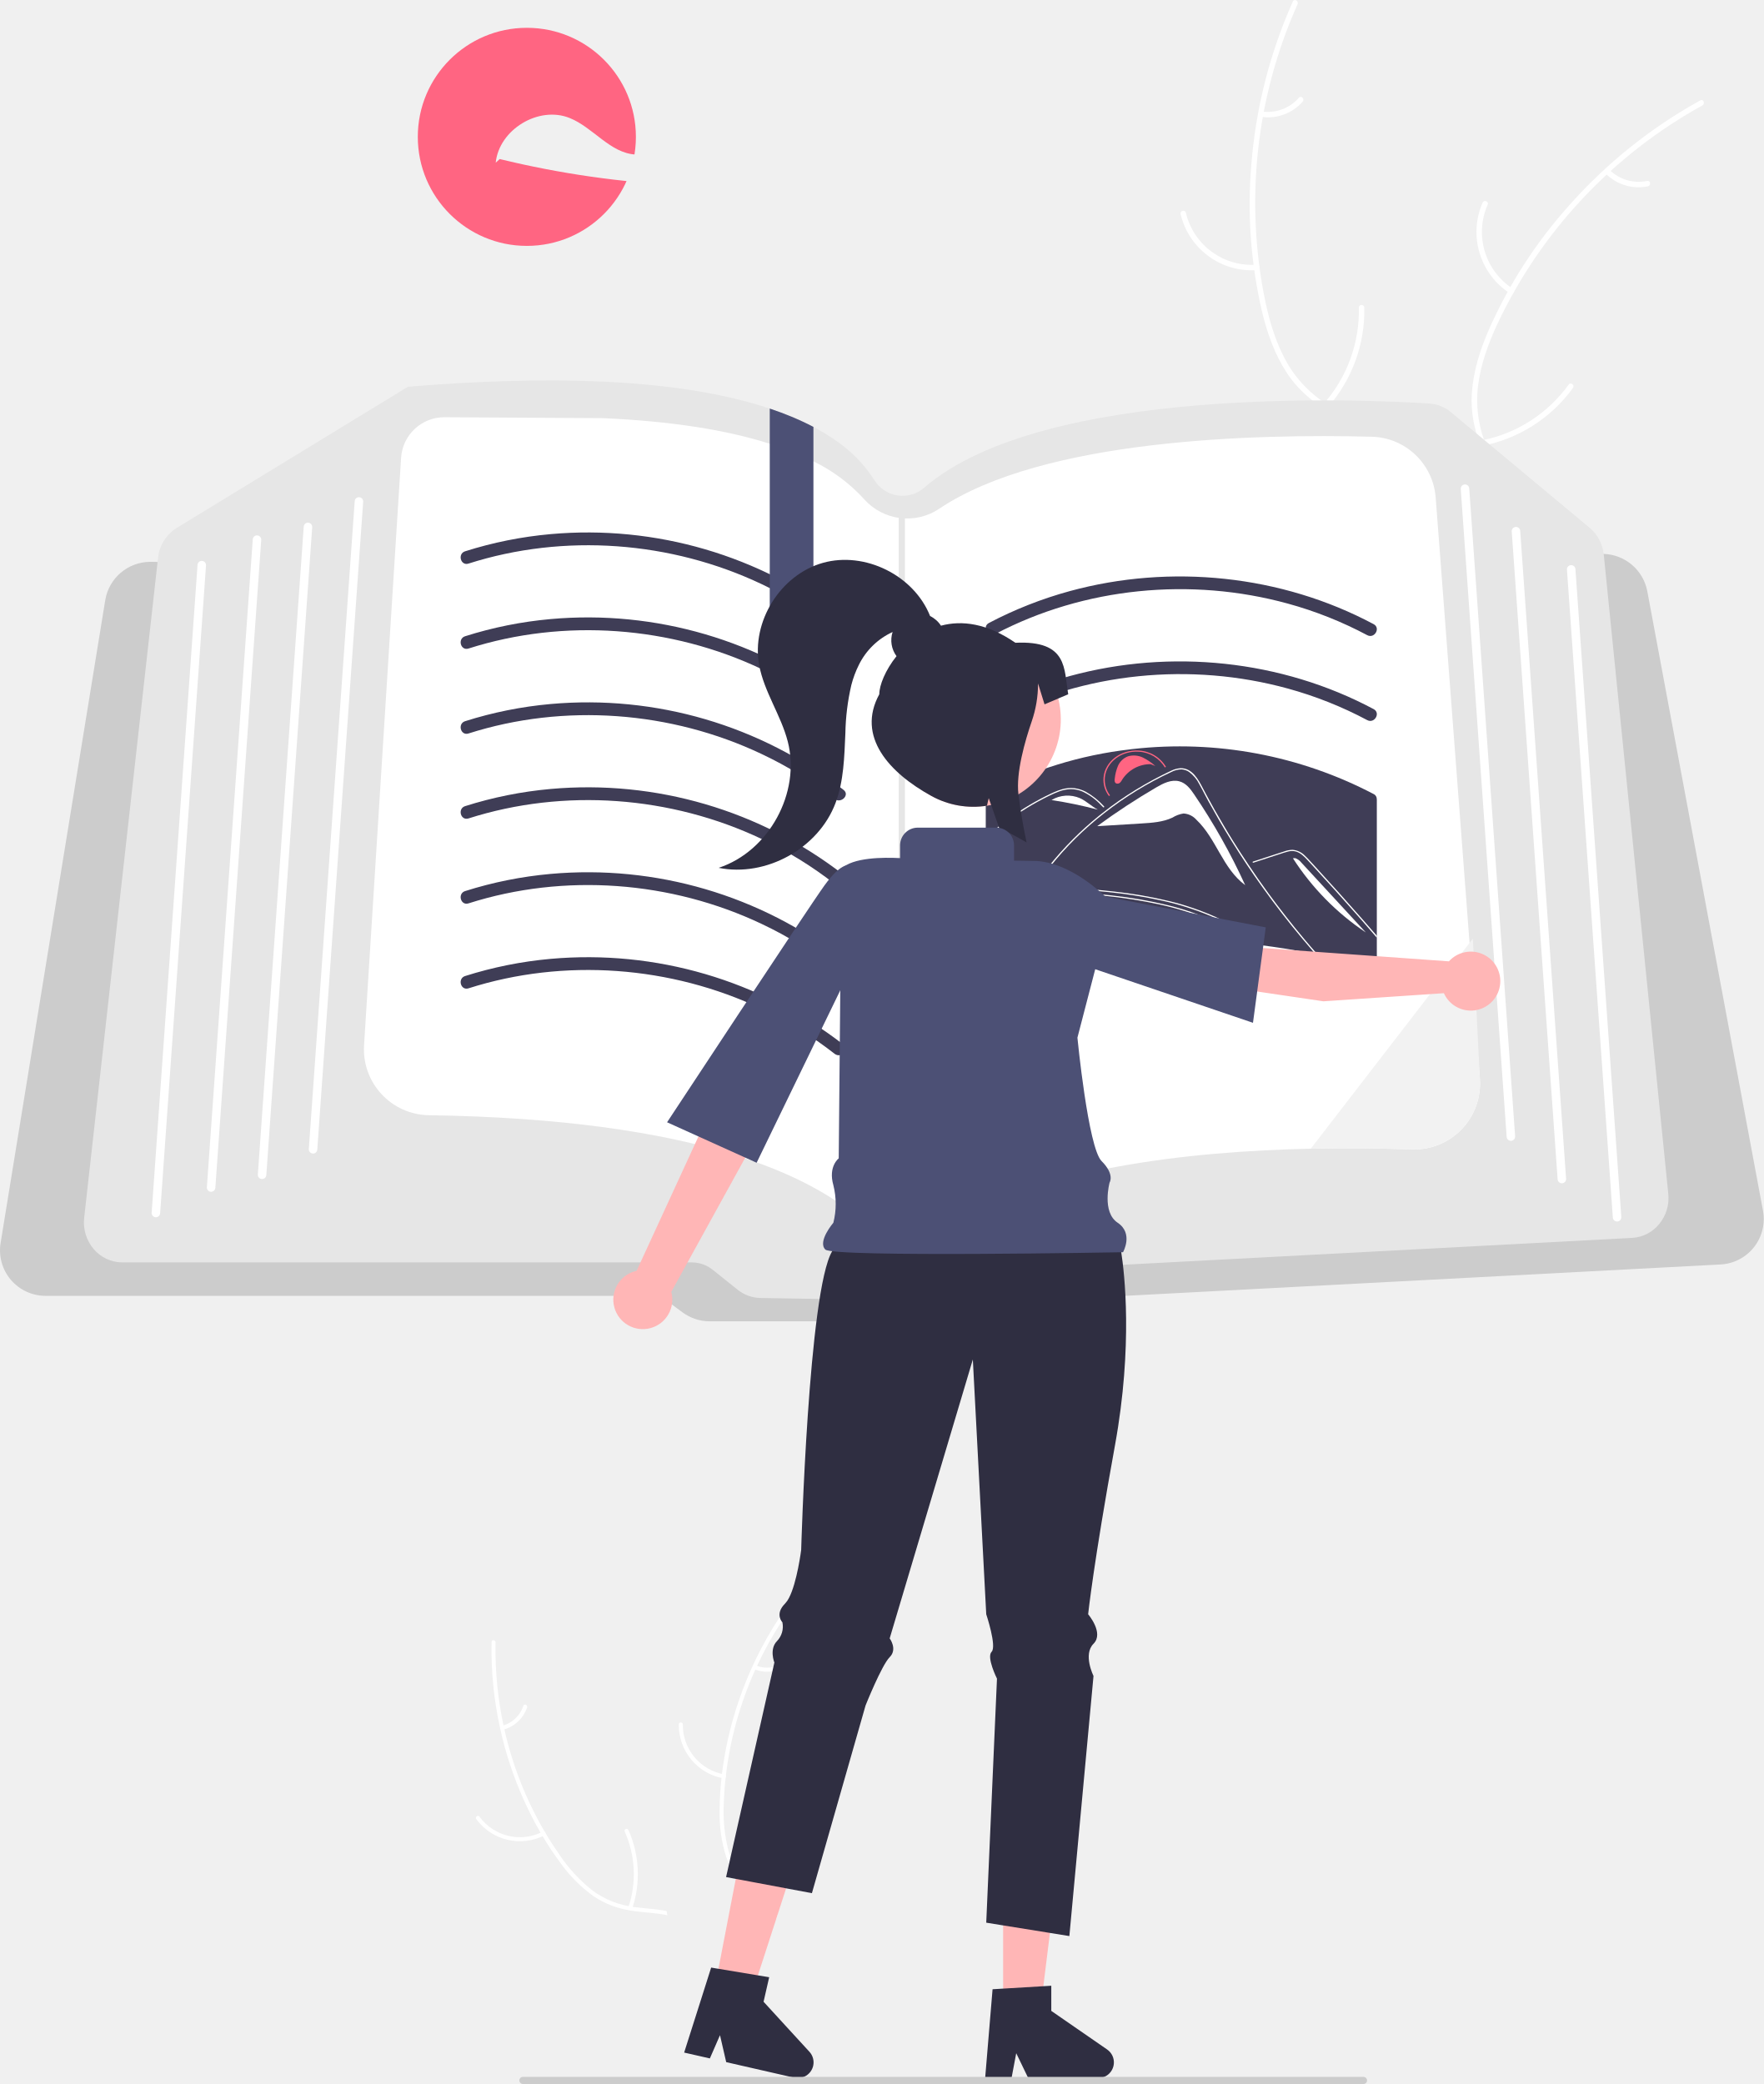
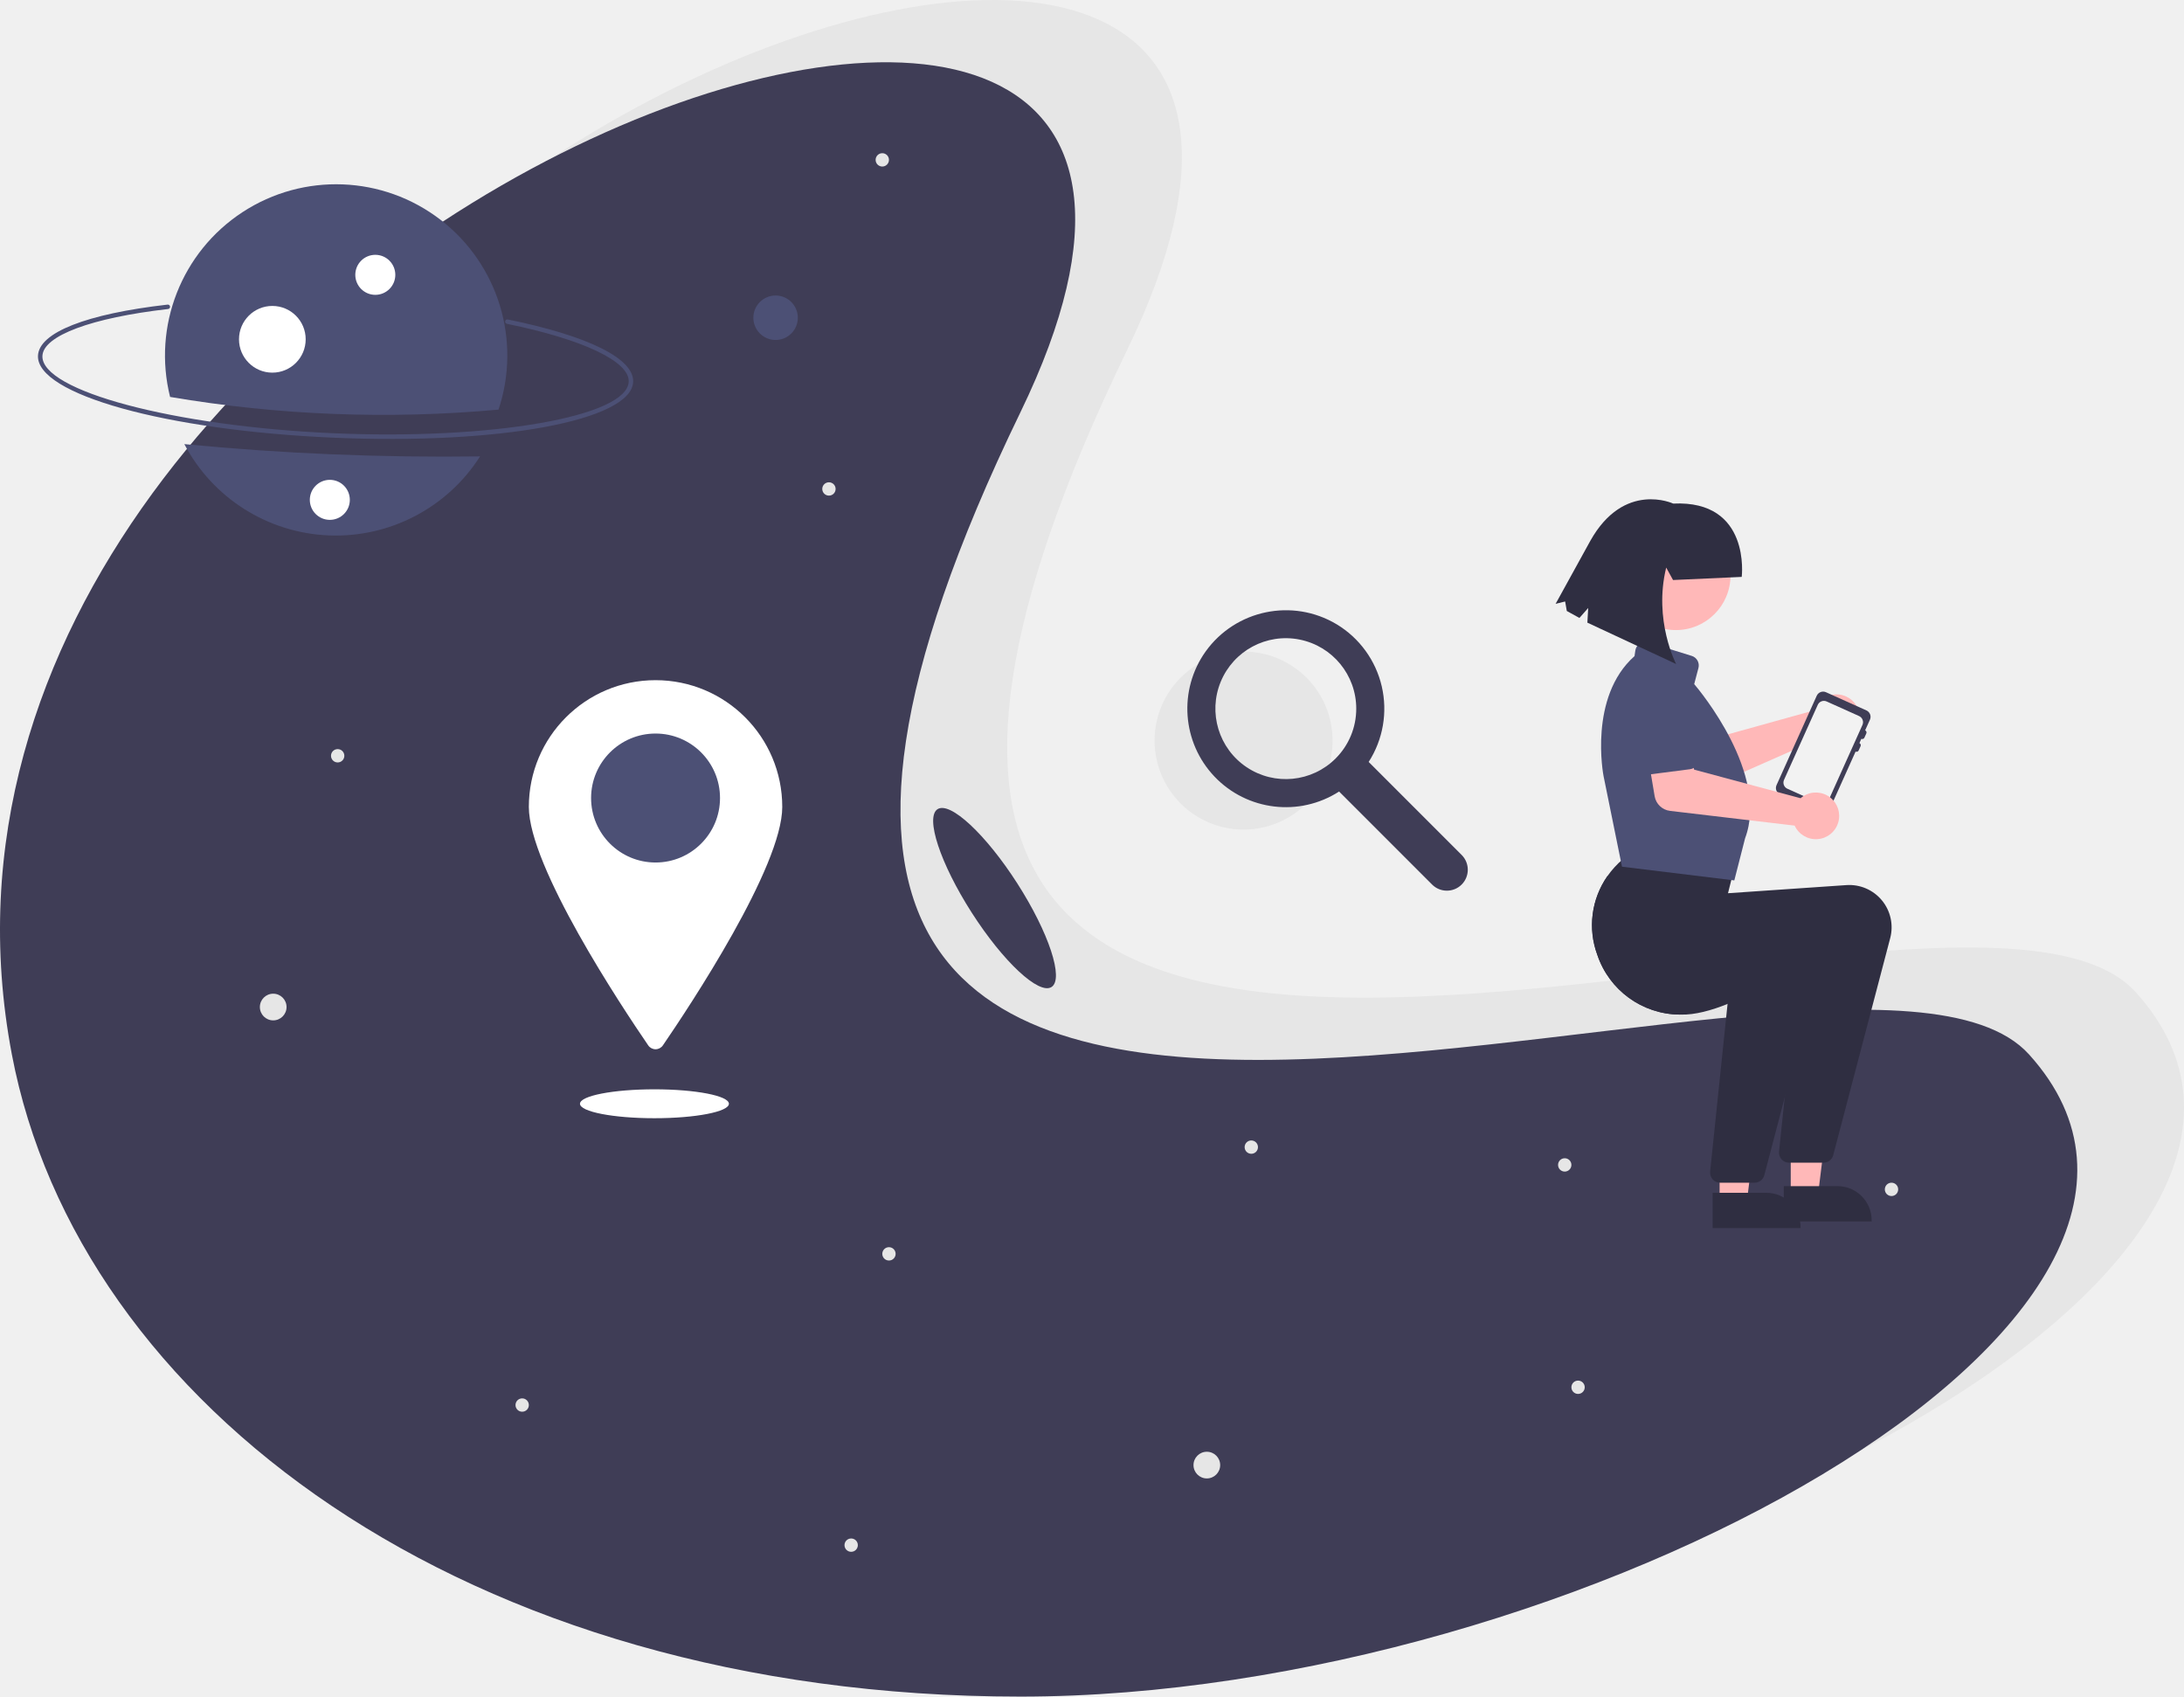
- <svg xmlns="http://www.w3.org/2000/svg" data-name="Layer 1" width="588.141" height="694.97" viewBox="0 0 588.141 694.97">
-   <path d="M562.42,761.875l-1.87,8.18.45.49c-.1.25-.2.5-.32.75a57.644,57.644,0,0,1-3.4,6.52c-1.68,2.79-3.56,5.48-5.51,8.12-1.07,1.46-2.17,2.91-3.27,4.35a1.207,1.207,0,0,1-.1.14.879.879,0,0,1,.05-.15l-.36-.08-2.07-8.98-.63,1.42v.01l-1.02,2.35c.08.43.16.85.26,1.27-.01-.01-.01-.03-.02-.04-.01-.01-.01-.01-.01-.02-.13-.28-.27-.55-.4-.83l-1.56,3.58-3.16-.72c-1.66-.86-3.32-1.73-4.97-2.63-22.54-12.23-43.41-27.84-57.46-49.09a96.904,96.904,0,0,1-12.51-27.53c-5.33-19.42-4.41-40.32,5.29-57.67a.01.01,0,0,1,.01-.01q.36-.66.75-1.32c.19.5.37,1,.57,1.5v.01a136.268,136.268,0,0,0,9.41,19.65c.28.49.56.98.86,1.46a140.976,140.976,0,0,0,34.32,38.94,1.059,1.059,0,0,0,.12.1,1.437,1.437,0,0,0,.15.11q4.59,3.6,9.49,6.77v.01c2.55,1.66,5.17,3.23,7.83,4.72,5.67,3.16,11.84,6.2,17.14,9.99,5.15,3.67,9.49,8.04,11.8,13.89.18.47.35.94.5,1.41l-4.12,12.71Z" transform="translate(-305.9296 -102.515)" fill="#f0f0f0" />
-   <path d="M545.39,782.635v.01l-1.02,2.35c-1.54-8.56.29-17.61-.98-26.28-.14-.97-.32-1.94-.55-2.9-1.3-5.48-4.27-10.61-9.55-13.06a21.848,21.848,0,0,0-4.82-1.55c-3.28-.7-6.7-.85-10.01-1.24-.83-.1-1.65-.21-2.45-.36a30.089,30.089,0,0,1-11.98-4.63,47.72,47.72,0,0,1-11.4-11.46,102.333,102.333,0,0,1-5.75-8.66c-.24-.38-.46-.77-.69-1.16a121.345,121.345,0,0,1-10.13-22.6,118.532,118.532,0,0,1-3.36-12.24,121.368,121.368,0,0,1-2.87-27.54.01.01,0,0,1,.01-.01c-.01-.42,0-.84.01-1.26.02-.86,1.35-.67,1.33.19-.01.42-.02.83-.02,1.25v.01a120.888,120.888,0,0,0,2.67,26.4c.1.44.2.88.29,1.32a119.712,119.712,0,0,0,13.47,34.19c.07.12.14.24.22.36,1.45,2.47,3.01,4.87,4.65,7.22a51.898,51.898,0,0,0,10.98,11.92,28.666,28.666,0,0,0,12.16,5.27c.44.08.88.16,1.33.23.35.06.71.11,1.07.15,3.37.42,6.83.58,10.18,1.22a26.991,26.991,0,0,1,4.47,1.25,18.152,18.152,0,0,1,10.32,10.68,31.583,31.583,0,0,1,1.82,7.25c.11.81.19,1.62.26,2.44v.01c.1,1.32.15,2.65.17,3.98.02,1.66-.01,3.32-.05,4.97A85.303,85.303,0,0,0,545.39,782.635Z" transform="translate(-305.9296 -102.515)" fill="#fff" />
-   <path d="M487.449,714.575A18.018,18.018,0,0,1,464.755,709.159c-.509-.699.554-1.523,1.064-.822a16.684,16.684,0,0,0,21.121,4.995c.769-.395,1.275.85.51,1.244Z" transform="translate(-305.9296 -102.515)" fill="#fff" />
-   <path d="M515.47,738.575a34.728,34.728,0,0,0-1.23-25.279c-.355-.79.889-1.299,1.244-.51a36.123,36.123,0,0,1,1.226,26.308c-.279.821-1.517.297-1.24-.519Z" transform="translate(-305.9296 -102.515)" fill="#fff" />
-   <path d="M473.442,678.019a10.199,10.199,0,0,0,7.022-6.659c.268-.824,1.506-.3,1.24.519a11.429,11.429,0,0,1-7.752,7.384.695.695,0,0,1-.877-.367.675.675,0,0,1,.367-.877Z" transform="translate(-305.9296 -102.515)" fill="#fff" />
-   <path d="M548.34,790.505c.02-.03.04-.05.06-.08-.04.12-.08.24-.11.37Z" transform="translate(-305.9296 -102.515)" fill="#f0f0f0" />
-   <path d="M578.07,728.945l-1.4,4.9-8.6-1.61-2.85,8.79-.49,1.51-1.95,6.01-4.12,12.71,3.76.62-1.87,8.18.45.49.14.15.93,1.02,5.66,6.18-15.48,13.25-2.48-.57-1.27-.29a1.207,1.207,0,0,1-.1.14.879.879,0,0,1,.05-.15l-.36-.08-2.07-8.98-.63,1.42v.01l-1.02,2.35c.08.43.16.85.26,1.27-.01-.01-.01-.03-.02-.04-.01-.01-.01-.01-.01-.02-.13-.28-.27-.55-.4-.83-1.98-4.13-3.87-8.32-5.62-12.56a184.486,184.486,0,0,1-10.11-31.61c-.1-.47-.21-.94-.29-1.42v-.01a131.234,131.234,0,0,1-2.67-21.24v-.01a114.851,114.851,0,0,1,.12-11.73,96.392,96.392,0,0,1,6.57-29.43c.02-.05.04-.09.06-.14,7.13-17.94,19.68-33.5,36.74-41.79.71-.36,1.44-.7,2.17-1.02h.02l.01-.01c.46-.2.91-.39,1.37-.59-.15.52-.31,1.04-.45,1.57a133.75,133.75,0,0,0-4.32,21.35v.01c-.08.55-.15,1.12-.21,1.68v.01a141.584,141.584,0,0,0,4.02,51.96c.01.05.03.09.04.14A135.988,135.988,0,0,0,578.07,728.945Z" transform="translate(-305.9296 -102.515)" fill="#f0f0f0" />
-   <path d="M562.07,771.715c-.79,1.06-1.6,2.09-2.42,3.12-.79.99-1.58,1.98-2.37,2.98a57.418,57.418,0,0,0-5.51,8.12,28.472,28.472,0,0,0-2,4.64l-1.27-.29a1.207,1.207,0,0,1-.1.14.879.879,0,0,1,.05-.15c2.33-7.28,7.63-12.92,12.23-18.98.16-.2.31-.4.46-.6Z" transform="translate(-305.9296 -102.515)" fill="#fff" />
-   <path d="M572.9,634.375c-.26.33-.53.67-.78,1.01q-2.925,3.795-5.53,7.83a117.992,117.992,0,0,0-8.22,14.85c-.19.4-.38.81-.56,1.22a119.263,119.263,0,0,0-9.84,35.44c-.02.12-.03.23-.04.35q-.495,4.29-.64,8.61a51.782,51.782,0,0,0,1.59,16.12c.2.69.42,1.37.66,2.03a27.345,27.345,0,0,0,2.25,4.65,27.923,27.923,0,0,0,2.14,3.09c.47.6.96,1.19,1.48,1.76.3.33.61.66.92.99.26.25.51.51.77.76,2.7,2.62,5.68,5.05,8.12,7.94l-.49,1.51c-2.35-2.98-5.38-5.45-8.11-8.05a37.897,37.897,0,0,1-4.66-5.28c-.18-.26-.37-.52-.54-.79a26.749,26.749,0,0,1-2.39-4.29c-.34-.75-.65-1.52-.93-2.32a47.893,47.893,0,0,1-2.2-16,103.415,103.415,0,0,1,.62-10.39c.04-.45.09-.89.15-1.34a121.638,121.638,0,0,1,5.52-24.14,122.66,122.66,0,0,1,13.76-28.18q2.475-3.765,5.25-7.35c.24-.33.49-.65.75-.98C572.48,632.745,573.43,633.695,572.9,634.375Z" transform="translate(-305.9296 -102.515)" fill="#fff" />
-   <path d="M547.146,695.541A18.018,18.018,0,0,1,532.287,677.554a.673.673,0,0,1,1.344-.016,16.684,16.684,0,0,0,13.857,16.704c.852.147.506,1.447-.341,1.3Z" transform="translate(-305.9296 -102.515)" fill="#fff" />
-   <path d="M555.07,731.574a34.728,34.728,0,0,0,14.238-20.924c.192-.844,1.492-.502,1.3.341a36.123,36.123,0,0,1-14.86,21.743c-.716.487-1.39-.676-.678-1.161Z" transform="translate(-305.9296 -102.515)" fill="#fff" />
-   <path d="M557.972,657.92a10.199,10.199,0,0,0,9.616-1.089c.71-.496,1.383.668.678,1.161a11.429,11.429,0,0,1-10.636,1.228.695.695,0,0,1-.479-.821.675.675,0,0,1,.821-.479Z" transform="translate(-305.9296 -102.515)" fill="#fff" />
-   <path d="M700.53,214.443c-7.571-40.52,4.349-86.619,37.479-111.145a189.922,189.922,0,0,0,39.593,124.238c10.634,13.63,23.881,27.683,23.47,44.966-.256,10.754-6.072,20.772-13.736,28.32-7.665,7.548-17.106,12.989-26.435,18.346l-1.452,2.259C732.103,290.582,708.101,254.963,700.53,214.443Z" transform="translate(-305.9296 -102.515)" fill="#f0f0f0" />
-   <path d="M738.612,103.917a162.333,162.333,0,0,0-10.717,99.3c1.533,7.147,3.71,14.264,7.402,20.614a40.094,40.094,0,0,0,15.147,14.692c5.782,3.341,12.082,6.088,16.951,10.776,5.132,4.941,7.417,11.685,7.227,18.732-.233,8.621-3.55,16.645-7.067,24.378-3.904,8.586-8.096,17.443-7.842,27.097.031,1.17-1.786,1.149-1.817-.019-.441-16.796,11.702-30.284,14.408-46.4,1.263-7.52.266-15.466-5.021-21.295-4.623-5.097-11.118-7.936-17.001-11.268-6.177-3.499-11.436-7.821-15.345-13.813-3.999-6.13-6.459-13.177-8.168-20.253a157.491,157.491,0,0,1-3.57-49.094A165.211,165.211,0,0,1,737.053,102.983c.476-1.065,2.032-.124,1.559.933Z" transform="translate(-305.9296 -102.515)" fill="#fff" />
-   <path d="M725.024,192.593a24.355,24.355,0,0,1-25.409-18.681c-.266-1.138,1.491-1.604,1.757-.465a22.552,22.552,0,0,0,23.671,17.329c1.166-.088,1.14,1.73-.019,1.817Z" transform="translate(-305.9296 -102.515)" fill="#fff" />
-   <path d="M747.29,237.215a46.942,46.942,0,0,0,11.766-32.123c-.027-1.17,1.79-1.149,1.817.019a48.827,48.827,0,0,1-12.312,33.402c-.778.875-2.045-.428-1.271-1.298Z" transform="translate(-305.9296 -102.515)" fill="#fff" />
-   <path d="M726.812,139.707a13.786,13.786,0,0,0,12.247-4.598c.767-.885,2.033.419,1.271,1.298a15.448,15.448,0,0,1-13.537,5.117.939.939,0,0,1-.899-.918.913.913,0,0,1,.918-.899Z" transform="translate(-305.9296 -102.515)" fill="#fff" />
-   <path d="M873.491,136.813c-.463.566-.926,1.132-1.386,1.713a181.556,181.556,0,0,0-16.617,24.316c-.387.654-.77,1.323-1.137,1.988A191.4,191.4,0,0,0,832.019,231.665a185.874,185.874,0,0,0-1.704,28.19c.205,13.018,1.462,27.117-2.528,39.09a31.886,31.886,0,0,1-1.436,3.676L762.317,323.023c-.169-.027-.334-.039-.503-.065l-2.519.931c-.042-.486-.074-.99-.116-1.476-.025-.282-.036-.568-.062-.849-.012-.189-.024-.379-.046-.549-.004-.063-.008-.126-.008-.175-.022-.17-.024-.33-.042-.486-.19-2.82-.367-5.644-.513-8.478-.005-.015-.005-.015.005-.034-1.099-21.584-.406-43.45,3.584-64.515.12-.634.235-1.282.385-1.925a177.365,177.365,0,0,1,7.844-27.861,156.799,156.799,0,0,1,6.323-14.551,130.389,130.389,0,0,1,23.669-33.193c19.103-19.443,44.212-32.561,71.117-32.974C872.124,136.815,872.798,136.809,873.491,136.813Z" transform="translate(-305.9296 -102.515)" fill="#f0f0f0" />
-   <path d="M873.606,137.672a162.333,162.333,0,0,0-68.342,72.833c-3.079,6.63-5.626,13.623-6.501,20.916a40.094,40.094,0,0,0,3.248,20.85c2.605,6.148,5.981,12.136,7.046,18.81,1.123,7.035-1.113,13.796-5.507,19.307-5.377,6.743-12.856,11.152-20.319,15.21-8.287,4.505-16.966,9.053-22.576,16.914-.68.952-2.118-.158-1.439-1.109,9.76-13.676,27.577-17.135,39.44-28.374,5.536-5.244,9.524-12.188,8.813-20.026-.622-6.853-4.099-13.031-6.79-19.233-2.826-6.513-4.423-13.13-3.936-20.268.498-7.302,2.776-14.409,5.673-21.089a157.491,157.491,0,0,1,26.707-41.348,165.211,165.211,0,0,1,43.801-35.078c1.021-.563,1.697,1.124.683,1.684Z" transform="translate(-305.9296 -102.515)" fill="#fff" />
-   <path d="M809.368,200.294a24.355,24.355,0,0,1-9.041-30.214c.473-1.069,2.156-.383,1.682.687a22.552,22.552,0,0,0,8.467,28.088c.984.632-.131,2.067-1.109,1.439Z" transform="translate(-305.9296 -102.515)" fill="#fff" />
-   <path d="M800.28,249.328a46.942,46.942,0,0,0,28.735-18.565c.683-.95,2.121.16,1.439,1.109a48.827,48.827,0,0,1-29.941,19.257c-1.149.23-1.376-1.573-.233-1.802Z" transform="translate(-305.9296 -102.515)" fill="#fff" />
-   <path d="M842.636,159.144a13.786,13.786,0,0,0,12.547,3.702c1.145-.245,1.371,1.559.233,1.802a15.449,15.449,0,0,1-13.889-4.065.939.939,0,0,1-.165-1.274.913.913,0,0,1,1.274-.165Z" transform="translate(-305.9296 -102.515)" fill="#fff" />
-   <path d="M462.006,166.037c-3.538-2.498-7.409-5.102-11.739-4.998-10.479.252-16.129,15.614-26.598,15.074-6.676-.345-11.108-7.126-17.324-9.586-8.093-3.201-18.391,3.06-19.274,11.718l1.039-.951a250.932,250.932,0,0,0,96.135,4.441Q473.125,173.886,462.006,166.037Z" transform="translate(-305.9296 -102.515)" fill="#f0f0f0" />
-   <circle cx="175.683" cy="45.637" r="36.363" fill="#ff6582" />
-   <path d="M566.729,141.206c-4.509-3.183-9.443-6.502-14.961-6.369-13.355.321-20.555,19.899-33.896,19.21-8.508-.439-14.156-9.082-22.078-12.216-10.314-4.08-23.438,3.899-24.563,14.933L472.555,155.552a319.791,319.791,0,0,0,122.515,5.66Q580.9,151.209,566.729,141.206Z" transform="translate(-305.9296 -102.515)" fill="#f0f0f0" />
-   <path d="M893.812,506.234l-38.589-206.619a15.305,15.305,0,0,0-14.534-12.385q-.468-.01-.936,0l-26.288.943-2.829.104-13.12.472-2.829.097-8.439.305L616.083,295.26c-.257.014-.52.014-.777.007l-38.131-.797-14.111-.291-.451-.007-10.415-.222-90.755-1.886-24.062-.506-11.864-.243-2.843-.062-13.529-.277-2.836-.062-13.841-.284-2.836-.062-15.207-.319-2.385-.049-13.563-.284-2.143-.042h-.312a15.263,15.263,0,0,0-14.992,12.745l-34.9,214.406a15.182,15.182,0,0,0,14.985,17.627H521.541a13.889,13.889,0,0,1,8.196,2.704l3.8,2.815a15.32,15.32,0,0,0,9.035,2.982H660.69a15.091,15.091,0,0,0,10.741-4.452,13.778,13.778,0,0,1,9.014-4.015l199.234-10.498a15.183,15.183,0,0,0,14.132-17.953Z" transform="translate(-305.9296 -102.515)" fill="#ccc" />
-   <path d="M862.234,500.617l-21.51-213.11c-.007-.09-.021-.187-.035-.277a13.533,13.533,0,0,0-4.701-8.744l-46.272-38.547a12.276,12.276,0,0,0-7.135-2.85c-21.17-1.359-128.796-6.393-168.522,28.091a10.936,10.936,0,0,1-8.89,2.552,11.136,11.136,0,0,1-7.711-5.173,45.57,45.57,0,0,0-13.002-13.258,69.163,69.163,0,0,0-7.281-4.417c-2.226-1.172-4.646-2.309-7.281-3.405-2.268-.943-4.688-1.851-7.281-2.718-13.445-4.493-31.419-7.85-55.439-8.973-9.964-.472-20.796-.534-32.189-.194-10.401.305-21.454.936-32.847,1.879l-.166.007-77.088,47.063a13.431,13.431,0,0,0-6.248,9.958l-.16,1.415-24.478,218.712a13.718,13.718,0,0,0,3.155,10.408,12.585,12.585,0,0,0,9.562,4.466H536.658a11.178,11.178,0,0,1,6.941,2.462l8.293,6.643a12.539,12.539,0,0,0,7.607,2.76l83.516,1.366h.201a12.454,12.454,0,0,0,6.026-1.567l16.108-8.945a11.121,11.121,0,0,1,4.785-1.387l180.012-9.507a12.512,12.512,0,0,0,9.077-4.646A13.568,13.568,0,0,0,862.234,500.617Z" transform="translate(-305.9296 -102.515)" fill="#e6e6e6" />
-   <path d="M799.4,462.185l-2.52-33.17-10.63-139.86-1.58-20.69a21.924,21.924,0,0,0-21.36-20.31c-38.95-1-109.48.76-144.09,23.95a19.188,19.188,0,0,1-25.11-3.1,55.807,55.807,0,0,0-16.94-12.65,95.548,95.548,0,0,0-14.56-5.86q-21.975-7.02-55.46-8.53l-52.98-.31h-.09a14.442,14.442,0,0,0-14.4,13.53l-2.3,36.37-10.05,159.5a21.975,21.975,0,0,0,21.63,23.36c88.93,1.32,127.78,20.09,144.72,35.59a21.967,21.967,0,0,0,26.9,2.18c30.75-20.14,81.87-25.74,122.56-26.61,12.46-.26,23.94-.09,33.56.25a21.974,21.974,0,0,0,22.7-23.64Z" transform="translate(-305.9296 -102.515)" fill="#fff" />
-   <path d="M357.914,508.448c-.033,0-.068-.001-.101-.004a1.416,1.416,0,0,1-1.313-1.512l15.301-216.053a1.399,1.399,0,0,1,1.512-1.313,1.416,1.416,0,0,1,1.313,1.512L359.325,507.131A1.415,1.415,0,0,1,357.914,508.448Z" transform="translate(-305.9296 -102.515)" fill="#fff" />
-   <path d="M376.328,499.949c-.033,0-.068-.001-.101-.004a1.416,1.416,0,0,1-1.313-1.512l15.301-216.053a1.399,1.399,0,0,1,1.512-1.313,1.416,1.416,0,0,1,1.313,1.512L377.739,498.632A1.415,1.415,0,0,1,376.328,499.949Z" transform="translate(-305.9296 -102.515)" fill="#fff" />
-   <path d="M393.325,495.7c-.033,0-.068-.001-.101-.004a1.416,1.416,0,0,1-1.313-1.512l15.301-216.053a1.399,1.399,0,0,1,1.512-1.313,1.416,1.416,0,0,1,1.313,1.512L394.736,494.383A1.415,1.415,0,0,1,393.325,495.7Z" transform="translate(-305.9296 -102.515)" fill="#fff" />
-   <path d="M410.322,487.202c-.033,0-.068-.001-.101-.004a1.416,1.416,0,0,1-1.313-1.512l15.301-216.053a1.399,1.399,0,0,1,1.512-1.313,1.416,1.416,0,0,1,1.313,1.512L411.732,485.885A1.415,1.415,0,0,1,410.322,487.202Z" transform="translate(-305.9296 -102.515)" fill="#fff" />
-   <path d="M845.157,509.864c.033,0,.068-.001.101-.004a1.416,1.416,0,0,0,1.313-1.512L831.27,292.296a1.399,1.399,0,0,0-1.512-1.313,1.416,1.416,0,0,0-1.313,1.512L843.746,508.547A1.415,1.415,0,0,0,845.157,509.864Z" transform="translate(-305.9296 -102.515)" fill="#fff" />
-   <path d="M826.744,497.116c.033,0,.068-.001.101-.004a1.416,1.416,0,0,0,1.313-1.512L812.856,279.548a1.399,1.399,0,0,0-1.512-1.313,1.416,1.416,0,0,0-1.313,1.512L825.333,495.8A1.415,1.415,0,0,0,826.744,497.116Z" transform="translate(-305.9296 -102.515)" fill="#fff" />
-   <path d="M809.747,482.952c.033,0,.068-.001.101-.004a1.416,1.416,0,0,0,1.313-1.512L795.859,265.384a1.399,1.399,0,0,0-1.512-1.313,1.416,1.416,0,0,0-1.313,1.512L808.336,481.636A1.415,1.415,0,0,0,809.747,482.952Z" transform="translate(-305.9296 -102.515)" fill="#fff" />
-   <path d="M462.146,290.461c31.927-10.186,67.546-7.489,97.792,6.861a128.767,128.767,0,0,1,24.302,14.968c2.127,1.67,5.155-1.317,3.005-3.005a139.187,139.187,0,0,0-97.705-28.652,133.698,133.698,0,0,0-28.523,5.73c-2.595.828-1.486,4.932,1.13,4.097Z" transform="translate(-305.9296 -102.515)" fill="#3f3d56" />
-   <path d="M637.83,313.938c29.684-15.602,65.23-19.005,97.504-10.148a128.52,128.52,0,0,1,26.512,10.541c2.412,1.287,4.561-2.38,2.145-3.669-30.76-16.413-67.684-20.192-101.274-11.042a133.657,133.657,0,0,0-27.031,10.649c-2.422,1.273-.276,4.942,2.145,3.669Z" transform="translate(-305.9296 -102.515)" fill="#3f3d56" />
-   <path d="M637.83,342.266c29.684-15.602,65.23-19.005,97.504-10.148a128.52,128.52,0,0,1,26.512,10.541c2.412,1.287,4.561-2.38,2.145-3.669-30.76-16.413-67.684-20.192-101.274-11.042a133.657,133.657,0,0,0-27.031,10.649c-2.422,1.273-.276,4.942,2.145,3.669Z" transform="translate(-305.9296 -102.515)" fill="#3f3d56" />
-   <path d="M765.03,369.075a1.821,1.821,0,0,0-1.047-1.761,139.35,139.35,0,0,0-80.222-15.026c-.173.014-.333.042-.52.055h-.007a4.255,4.255,0,0,0-.506.076,134.223,134.223,0,0,0-47.042,14.499,2.144,2.144,0,0,0-1.047,1.845v52.846a2.144,2.144,0,0,0,2.69,2.039c.652-.187,1.304-.367,1.969-.541a210.62,210.62,0,0,1,45.35-7.094c.326-.014.652-.028.992-.042A237.569,237.569,0,0,1,723.05,417.316a7.8,7.8,0,0,1,.777.083c.638.069,1.29.146,1.928.229.257.028.499.055.735.097,2.482.312,4.944.666,7.413,1.047q5.346.853,10.693,1.9c.222.042.451.097.68.139,5.721,1.137,11.414,2.455,17.079,3.911a2.153,2.153,0,0,0,2.69-2.053V369.158A.176.176,0,0,0,765.03,369.075Z" transform="translate(-305.9296 -102.515)" fill="#3f3d56" />
-   <path d="M687.092,355.169a6.988,6.988,0,0,0-5.007-.44,5.934,5.934,0,0,0-3.335,3.136,15.083,15.083,0,0,0-1.098,4.314c-.088.584-.093,1.321.493,1.593a1.243,1.243,0,0,0,1.261-.25,3.727,3.727,0,0,0,.738-1.03,11.215,11.215,0,0,1,9.474-5.151l1.569.625A18.58,18.58,0,0,0,687.092,355.169Z" transform="translate(-305.9296 -102.515)" fill="#ff6582" />
-   <path d="M704.07,367.349c-1.217-1.792-2.66-3.706-4.919-4.291-2.616-.678-5.304.669-7.584,1.997a221.541,221.541,0,0,0-19.666,12.898l.007.07,14.675-.901c3.534-.217,7.19-.464,10.313-1.952a9.726,9.726,0,0,1,3.684-1.372,6.156,6.156,0,0,1,4.267,2.056c6.763,6.411,8.721,16.214,16.308,21.846A206.082,206.082,0,0,0,704.07,367.349Z" transform="translate(-305.9296 -102.515)" fill="#fff" />
-   <path d="M685.642,415.97c-.34.014-.666.028-.991.043-2.365-.85-4.787-1.601-7.238-2.252-1.587-.425-3.201-.807-4.816-1.133-1.827-.396-3.668-.708-5.51-.977a88.115,88.115,0,0,0-10.581-.892.192.192,0,1,1,0-.382c.453,0,.906.014,1.346.043a88.233,88.233,0,0,1,10.595,1.034c1.827.297,3.654.651,5.468,1.048,1.643.368,3.286.779,4.901,1.232Q682.278,414.71,685.642,415.97Z" transform="translate(-305.9296 -102.515)" fill="#fff" />
-   <path d="M726.492,417.727c-.241-.043-.482-.071-.737-.099-.977-.807-1.969-1.572-3.003-2.323-1.289-.935-2.62-1.813-3.98-2.635a70.671,70.671,0,0,0-9.405-4.787,93.786,93.786,0,0,0-15.892-5.014,158.136,158.136,0,0,0-18.795-2.946c-6.317-.652-12.663-1.048-19.008-1.445-.269-.014-.283-.411,0-.397.793.057,1.587.099,2.394.156,6.416.397,12.833.85,19.207,1.572a146.425,146.425,0,0,1,18.767,3.258,91.28,91.28,0,0,1,15.382,5.283,69.942,69.942,0,0,1,8.272,4.405c1.685,1.062,3.315,2.196,4.872,3.399C725.217,416.664,725.868,417.174,726.492,417.727Z" transform="translate(-305.9296 -102.515)" fill="#fff" />
-   <path d="M723.829,417.401a7.695,7.695,0,0,0-.779-.085c-.297-.241-.609-.467-.921-.694a64.779,64.779,0,0,0-6.813-4.263,72.166,72.166,0,0,0-6.587-3.159,92.525,92.525,0,0,0-15.892-5.014,158.107,158.107,0,0,0-18.796-2.946c-6.317-.652-12.663-1.048-19.008-1.445-.269-.028-.269-.411,0-.397.807.057,1.6.099,2.394.156,6.416.396,12.833.85,19.207,1.572a146.394,146.394,0,0,1,18.767,3.258,90.804,90.804,0,0,1,15.382,5.283c1.87.85,3.697,1.771,5.482,2.776A57.987,57.987,0,0,1,723.829,417.401Z" transform="translate(-305.9296 -102.515)" fill="#fff" />
-   <path d="M745.273,420.814c-.227-.043-.453-.099-.68-.142-.255-.269-.496-.552-.737-.836q-1.827-2.103-3.612-4.249c-4.688-5.581-9.136-11.331-13.328-17.195q-5.397-7.521-10.241-15.34c-1.544-2.465-3.031-4.957-4.49-7.479q-1.7-2.932-3.315-5.878c-.312-.567-.609-1.133-.906-1.7-.694-1.332-1.388-2.677-2.125-3.994a11.288,11.288,0,0,0-3.428-4.079,5.016,5.016,0,0,0-2.436-.836,7.366,7.366,0,0,0-3.513.906A114.45,114.45,0,0,0,674.184,373.662a107.685,107.685,0,0,0-18.102,17.889c-.17.198-.538.014-.382-.198.637-.793,1.289-1.586,1.94-2.365A108.58,108.58,0,0,1,674.764,372.713c.014-.014.043-.028.057-.042.552-.439,1.105-.864,1.671-1.275a115.922,115.922,0,0,1,10.935-7.139q2.889-1.679,5.906-3.187c.496-.255,1.006-.51,1.515-.751.51-.255,1.02-.496,1.53-.737a8.338,8.338,0,0,1,3.244-.892c3.938-.057,5.963,3.909,7.365,6.586.439.836.893,1.671,1.332,2.507,1.7,3.159,3.47,6.303,5.312,9.405,1.119,1.926,2.28,3.839,3.456,5.737,1.685,2.705,3.413,5.382,5.212,8.045a.014.014,0,0,0,.014.014c2.082,3.144,4.249,6.232,6.487,9.306q5.758,7.882,12.068,15.411Q743.036,418.293,745.273,420.814Z" transform="translate(-305.9296 -102.515)" fill="#fff" />
-   <path d="M765.046,414.568v.651c-1.402-1.643-2.833-3.272-4.249-4.901q-.892-1.02-1.785-2.04-3.782-4.292-7.606-8.555c-2.564-2.833-5.128-5.666-7.72-8.484-.623-.68-1.246-1.36-1.884-2.04a14.663,14.663,0,0,0-1.657-1.587,6.15,6.15,0,0,0-2.025-1.119,5.077,5.077,0,0,0-2.606-.028c-.978.227-1.912.581-2.861.878-.978.326-1.941.637-2.918.949-1.955.637-3.895,1.275-5.85,1.912a.194.194,0,0,1-.255-.113.197.197,0,0,1,.142-.269c.482-.156.977-.312,1.473-.468,1.969-.651,3.923-1.289,5.892-1.926.977-.326,1.954-.637,2.932-.949a8.763,8.763,0,0,1,2.833-.567,6.409,6.409,0,0,1,4.164,1.955c.609.567,1.162,1.161,1.714,1.771q.977,1.062,1.955,2.125,3.93,4.292,7.804,8.612,3.888,4.334,7.706,8.683.276.319.552.637C762.228,411.31,763.63,412.939,765.046,414.568Z" transform="translate(-305.9296 -102.515)" fill="#fff" />
-   <path d="M694.74,358.259l-.392.171a10.691,10.691,0,0,0-8.636-5.229c-5.799-.412-10.893,3.453-11.356,8.614a8.53,8.53,0,0,0,1.724,5.938l-.364.215a8.884,8.884,0,0,1-1.796-6.184c.482-5.375,5.787-9.399,11.826-8.97A11.133,11.133,0,0,1,694.74,358.259Z" transform="translate(-305.9296 -102.515)" fill="#ff6582" />
-   <path d="M666.086,368.702a10.459,10.459,0,0,0-9.525.606,150.152,150.152,0,0,1,15.456,3.211C669.909,371.419,668.26,369.696,666.086,368.702Z" transform="translate(-305.9296 -102.515)" fill="#fff" />
-   <path d="M656.532,369.303l-.573.415c.194-.145.395-.281.602-.41Z" transform="translate(-305.9296 -102.515)" fill="#fff" />
-   <path d="M739.926,390.223a4.788,4.788,0,0,0-2.063-1.533l-.805.028A85.054,85.054,0,0,0,761.387,413.476Q750.656,401.85,739.926,390.223Z" transform="translate(-305.9296 -102.515)" fill="#fff" />
-   <path d="M673.791,371.708c-.228-.227-.455-.453-.685-.68a19.891,19.891,0,0,0-6.249-4.572,10.001,10.001,0,0,0-3.798-.784,11.985,11.985,0,0,0-3.943.766c-.594.211-1.174.451-1.746.706-.653.293-1.295.605-1.934.92q-1.799.886-3.551,1.85-3.486,1.918-6.754,4.128-1.694,1.146-3.318,2.368-1.51,1.135-2.96,2.33c-.207.17-.515-.105-.309-.275.255-.211.512-.421.77-.628q1.091-.878,2.218-1.723,2.054-1.543,4.214-2.966,3.359-2.215,6.95-4.129,1.794-.956,3.638-1.832c.371-.176.747-.348,1.126-.512a19.281,19.281,0,0,1,2.678-.97,10.644,10.644,0,0,1,4.044-.354,11.419,11.419,0,0,1,3.731,1.149,24.482,24.482,0,0,1,6.186,4.932C674.286,371.619,673.979,371.895,673.791,371.708Z" transform="translate(-305.9296 -102.515)" fill="#fff" />
-   <path d="M462.146,318.79c31.927-10.186,67.546-7.489,97.792,6.861a128.767,128.767,0,0,1,24.302,14.968c2.127,1.67,5.155-1.317,3.005-3.005a139.187,139.187,0,0,0-97.705-28.652,133.698,133.698,0,0,0-28.523,5.73c-2.595.828-1.486,4.932,1.13,4.097Z" transform="translate(-305.9296 -102.515)" fill="#3f3d56" />
-   <path d="M462.146,347.118c31.927-10.186,67.546-7.489,97.792,6.861a128.767,128.767,0,0,1,24.302,14.968c2.127,1.67,5.155-1.317,3.005-3.005a139.187,139.187,0,0,0-97.705-28.652,133.698,133.698,0,0,0-28.523,5.73c-2.595.828-1.486,4.932,1.13,4.097Z" transform="translate(-305.9296 -102.515)" fill="#3f3d56" />
-   <path d="M462.146,375.446c31.927-10.186,67.546-7.489,97.792,6.861a128.767,128.767,0,0,1,24.302,14.968c2.127,1.67,5.155-1.317,3.005-3.005a139.187,139.187,0,0,0-97.705-28.652,133.698,133.698,0,0,0-28.523,5.73c-2.595.828-1.486,4.932,1.13,4.097Z" transform="translate(-305.9296 -102.515)" fill="#3f3d56" />
-   <path d="M462.146,403.774c31.927-10.186,67.546-7.489,97.792,6.861a128.767,128.767,0,0,1,24.302,14.968c2.127,1.67,5.155-1.317,3.005-3.005a139.187,139.187,0,0,0-97.705-28.652,133.698,133.698,0,0,0-28.523,5.73c-2.595.828-1.486,4.932,1.13,4.097Z" transform="translate(-305.9296 -102.515)" fill="#3f3d56" />
-   <path d="M462.146,432.102c31.927-10.186,67.546-7.489,97.792,6.861A128.767,128.767,0,0,1,584.24,453.931c2.127,1.67,5.155-1.317,3.005-3.005a139.187,139.187,0,0,0-97.705-28.652,133.698,133.698,0,0,0-28.523,5.73c-2.595.828-1.486,4.932,1.13,4.097Z" transform="translate(-305.9296 -102.515)" fill="#3f3d56" />
-   <path d="M577.175,244.883v79.397c0,1.352-2.358,2.482-5.54,2.788-.555.055-1.137.083-1.74.083a14.507,14.507,0,0,1-5.145-.839,6.628,6.628,0,0,1-.888-.423c-.791-.465-1.248-1.012-1.248-1.609v-85.52c2.593.867,5.013,1.775,7.281,2.718C572.529,242.574,574.949,243.711,577.175,244.883Z" transform="translate(-305.9296 -102.515)" fill="#4c5075" />
-   <rect x="299.684" y="169.592" width="2.08" height="256.83" fill="#e6e6e6" />
-   <path d="M793.35,479.075a22.02,22.02,0,0,1-16.65,6.75c-9.62-.34-21.1-.51-33.56-.25l-.07-.06,54-70,2.33,46.67A22.022,22.022,0,0,1,793.35,479.075Z" transform="translate(-305.9296 -102.515)" fill="#f2f2f2" />
-   <polygon points="352.991 621.21 350.111 644.59 347.911 662.36 347.031 669.53 334.511 669.53 334.511 663.16 334.501 642.08 334.501 621.21 352.991 621.21" fill="#ffb6b6" />
-   <polygon points="265.691 618.76 262.141 629.72 259.291 638.51 258.801 640.02 256.851 646.03 252.731 658.74 250.681 665.07 239.291 662.87 238.381 662.7 239.121 658.88 239.571 656.55 244.551 630.73 245.361 626.57 245.491 625.9 245.861 623.97 247.541 615.26 259.681 617.6 261.081 617.87 265.691 618.76" fill="#ffb6b6" />
-   <path d="M677.73,584.495c-7.16,39.35-8.95,56.34-8.95,56.34s5.37,6.26,1.79,9.84,0,10.73,0,10.73l-8.05,86.75-6.48-1.05-15.61-2.51-5.63-.91,3.58-81.38s-3.58-7.16-1.79-8.95c1.79-1.79-1.79-12.52-1.79-12.52l-4.47-84.96-27.73,93.01s2.69,3.58,0,6.26c-2.68,2.68-8.04,16.1-8.04,16.1l-16.49,57.7-1.4,4.9-8.6-1.61-9.36-1.76-1.72-.32-3.06-.58-1.97-.37-.67-.12-3.24-.61.98-4.35.51-2.29,13.95-61.96.32-1.43.34-1.51s-1.79-4.47.89-7.16a6.988,6.988,0,0,0,1.79-6.26,2.441,2.441,0,0,1-.24-.3,3.712,3.712,0,0,1-.64-1.46c-.24-1.12-.03-2.69,1.78-4.5a7.636,7.636,0,0,0,1.27-1.82c2.72-5.15,4.09-16.06,4.09-16.06s2.42-86.41,10.34-99.61a4.269,4.269,0,0,1,1.29-1.45c8.94-5.36,94.79,0,94.79,0s.12.62.31,1.8C680.85,526.745,683.8,551.115,677.73,584.495Z" transform="translate(-305.9296 -102.515)" fill="#2f2e41" />
-   <path id="fa90ba82-4976-41ea-9b03-d8a96d925ef6-1455" data-name="Path 2938" d="M674.917,425.746l2.507-15.101,46.163,7.769,65.496,4.686a9.837,9.837,0,1,1-1.677,10.624l-40.17,2.703Z" transform="translate(-305.9296 -102.515)" fill="#ffb6b6" />
-   <path id="fb44d525-e05f-4433-9150-930b9a652ce4-1456" data-name="Path 2946" d="M640.41,415.294l3.259-13.481s17.7-3.258,31.694-.141l52.645,10.103-4.261,31.823Z" transform="translate(-305.9296 -102.515)" fill="#4c5075" />
-   <path id="ed2da19a-1c50-4597-bafc-ed19ebf50383-1457" data-name="Path 2948" d="M518.217,526.299l29.453-63.984L569.164,417.046l18.641,10.971L529.775,533.34a9.837,9.837,0,1,1-12.071-6.917q.255-.069.513-.125Z" transform="translate(-305.9296 -102.515)" fill="#ffb6b6" />
-   <path id="a46ff28a-e8a9-4d92-ab46-12a75733fdc3-1458" data-name="Path 2949" d="M603.159,397.65l-14.296-6.559s-2.535-.88-8.001,6.689-52.491,78.991-52.491,78.991L558.232,490.269Z" transform="translate(-305.9296 -102.515)" fill="#4c5075" />
-   <path d="M675.1,785.965l-18.61-12.86V764.715l-2.65.16-13.4.8-3.53.21-2.44,29.22-.03.41h8.79l.08-.41,1.49-7.89,3.81,7.89.2.41h23.32a5.343,5.343,0,0,0,2.04-.41,5.237,5.237,0,0,0,.93-9.14Z" transform="translate(-305.9296 -102.515)" fill="#2f2e41" />
-   <path d="M575.84,786.735l-8.11-8.84-5.66-6.18-.93-1.02-.14-.15-.45-.49,1.87-8.18-3.76-.62-13.16-2.19-.71-.11-1.4-.24-.32-.05-4.49,14.15-4.07,12.79-.44,1.4,5.41,1.23,3.16.72,1.56-3.58.17-.38,1.02-2.35v-.01l.63-1.42,2.07,8.98.36.08.05.01,1.27.29,2.48.57,17.34,3.96,1.23.28a5.262,5.262,0,0,0,6.27-3.95A5.226,5.226,0,0,0,575.84,786.735Z" transform="translate(-305.9296 -102.515)" fill="#2f2e41" />
-   <path d="M656.1,356.394a29.057,29.057,0,0,1-19.67,14.56c-.46.1-.92.18-1.39.25a29.125,29.125,0,1,1,21.06-14.81Z" transform="translate(-305.9296 -102.515)" fill="#ffb6b6" />
-   <path d="M644.52,316.864c-9.53-6.554-17.922-7.552-24.815-5.694a9.062,9.062,0,0,0-3.625-3.219c-5.376-13.547-21.738-21.683-35.78-17.728-14.132,3.981-23.883,19.635-21.224,34.074,1.648,8.95,7.281,16.701,9.546,25.515,4.386,17.063-6.313,36.608-23.05,42.108,15.847,3.182,33.29-6.498,38.975-21.628,2.761-7.349,2.928-15.373,3.279-23.216a76.969,76.969,0,0,1,1.979-16.076,34.349,34.349,0,0,1,2.558-6.845,23.424,23.424,0,0,1,11.21-10.876,8.941,8.941,0,0,0,1.306,8.049c-3.716,4.655-5.739,9.69-5.739,12.705-7.72,14.11,3.32,26.23,17.43,33.95a28.908,28.908,0,0,0,18.47,3.22l.59-2.52.8,2.27,2.67,7.61q4.62,2.235,9.16,4.9c-1.15-5.4-2.08-10.79-2.72-16.06-.886-7.173,2.203-17.851,4.432-24.345a38.331,38.331,0,0,0,2.099-12.44v-.185l2.17,6.97,7.9-3.37C660.67,325.604,662.14,316.034,644.52,316.864Z" transform="translate(-305.9296 -102.515)" fill="#2f2e41" />
-   <path d="M583.823,510.268a25.548,25.548,0,0,0,0-12.52c-1.789-6.26,1.789-8.943,1.789-8.943l.894-96.585c3.778-3.778,13.901-3.84,19.564-3.546v-4.253a5.906,5.906,0,0,1,5.906-5.906h26.189a5.906,5.906,0,0,1,5.906,5.906v5.098l7.681.121c13.376.996,25.079,14.206,25.079,14.206l-11.626,44.715s3.577,36.666,8.049,41.138c4.472,4.471,2.683,7.154,2.683,7.154s-2.683,9.837,2.683,13.415c5.366,3.577,1.789,9.837,1.789,9.837s-96.585,1.789-99.268-.894C578.457,516.528,583.823,510.268,583.823,510.268Z" transform="translate(-305.9296 -102.515)" fill="#4c5075" />
-   <path d="M761.78,796.295a1.186,1.186,0,0,1-1.19,1.19h-280.29a1.19,1.19,0,1,1,0-2.38h280.29A1.187,1.187,0,0,1,761.78,796.295Z" transform="translate(-305.9296 -102.515)" fill="#ccc" />
+ <svg xmlns="http://www.w3.org/2000/svg" data-name="Layer 1" width="982.487" height="763.014" viewBox="0 0 982.487 763.014">
+   <circle cx="559.433" cy="333.061" r="40.03" fill="#e6e6e6" />
+   <path d="M766.295,452.995l-41.832-41.832a44.307,44.307,0,0,0-14.426-61.926,44.458,44.458,0,0,0-58.914,12.238,44.307,44.307,0,0,0,60.033,62.995l41.832,41.832A9.409,9.409,0,0,0,766.295,452.995ZM709.594,409.601a31.684,31.684,0,1,1,9.28-22.404A31.586,31.586,0,0,1,709.594,409.601Z" transform="translate(-108.7563 -68.49293)" fill="#3f3d56" />
+   <path d="M1069.529,514.699C1176.509,633.007,866.392,803.507,615.809,803.507S191.863,671.4,162.09,514.699C89.9,134.752,777.167-106.741,615.809,225.891,380.612,710.739,985.28,421.528,1069.529,514.699Z" transform="translate(-108.7563 -68.49293)" fill="#e6e6e6" />
+   <path d="M1021.529,542.699C1128.509,661.007,818.392,831.507,567.809,831.507S143.863,699.4,114.09,542.699C41.9,162.752,729.167-78.741,567.809,253.891,332.612,738.739,937.28,449.528,1021.529,542.699Z" transform="translate(-108.7563 -68.49293)" fill="#3f3d56" />
+   <path d="M258.35,265.318c-75.067-3.305-133.271-19.498-132.507-36.864.458-10.412,21.703-18.784,58.287-22.97a1,1,0,1,1,.227,1.987c-34.462,3.943-56.117,12.017-56.516,21.071-.691,15.705,59.114,31.631,130.597,34.778s132.456-7.461,133.148-23.166c.4-9.092-20.597-19.066-54.798-26.028a1,1,0,1,1,.399-1.96c36.301,7.391,56.857,17.624,56.397,28.076C392.82,257.609,333.418,268.623,258.35,265.318Z" transform="translate(-108.7563 -68.49293)" fill="#4c5075" />
+   <path d="M191.679,268.227a76.983,76.983,0,0,0,133.036,5.522A1211.976,1211.976,0,0,1,191.679,268.227Z" transform="translate(-108.7563 -68.49293)" fill="#4c5075" />
+   <path d="M333.019,252.713a76.997,76.997,0,1,0-147.749-5.706A572.233,572.233,0,0,0,333.019,252.713Z" transform="translate(-108.7563 -68.49293)" fill="#4c5075" />
+   <circle cx="168.834" cy="123.601" r="9" fill="#fff" />
+   <circle cx="122.513" cy="152.591" r="15" fill="#fff" />
+   <circle cx="348.905" cy="142.898" r="10" fill="#4c5075" />
+   <circle cx="122.905" cy="452.898" r="6" fill="#e6e6e6" />
+   <circle cx="542.905" cy="658.898" r="6" fill="#e6e6e6" />
+   <circle cx="151.905" cy="339.898" r="3" fill="#e6e6e6" />
+   <circle cx="399.905" cy="563.898" r="3" fill="#e6e6e6" />
+   <circle cx="850.905" cy="534.898" r="3" fill="#e6e6e6" />
+   <circle cx="709.905" cy="623.898" r="3" fill="#e6e6e6" />
+   <circle cx="562.905" cy="515.898" r="3" fill="#e6e6e6" />
+   <circle cx="372.905" cy="219.898" r="3" fill="#e6e6e6" />
+   <circle cx="396.905" cy="71.898" r="3" fill="#e6e6e6" />
+   <circle cx="382.905" cy="694.898" r="3" fill="#e6e6e6" />
+   <circle cx="234.905" cy="631.898" r="3" fill="#e6e6e6" />
+   <circle cx="703.905" cy="523.898" r="3" fill="#e6e6e6" />
+   <circle cx="148.374" cy="224.799" r="9" fill="#fff" />
+   <path d="M460.661,431.391c0,26.88-41.559,89.516-53.705,107.247a3.992,3.992,0,0,1-6.591,0c-12.145-17.731-53.705-80.366-53.705-107.247a57,57,0,1,1,114,0Z" transform="translate(-108.7563 -68.49293)" fill="#fff" />
+   <circle cx="294.905" cy="358.898" r="29" fill="#4c5075" />
+   <ellipse cx="294.405" cy="496.398" rx="33.5" ry="6.5" fill="#fff" />
+   <path d="M925.61,386.412a10.527,10.527,0,0,0-.641,1.529l-47.783,13.277-8.611-8.427L854.159,404.124,867.953,420.523a8,8,0,0,0,9.353,2.169l51.616-22.785a10.497,10.497,0,1,0-3.313-13.495Z" transform="translate(-108.7563 -68.49293)" fill="#ffb8b8" />
+   <path d="M875.502,401.996l-17.935,13.96a4.5,4.5,0,0,1-6.682-1.337L839.738,394.891a12.497,12.497,0,0,1,19.769-15.294l16.338,15.594a4.5,4.5,0,0,1-.344,6.805Z" transform="translate(-108.7563 -68.49293)" fill="#4c5075" />
+   <path d="M930.192,379.81l18.188,8.183a3.149,3.149,0,0,1,1.58,4.164l-2.153,4.786a1.053,1.053,0,0,1,.527,1.388l-.861,1.915a1.053,1.053,0,0,1-1.388.527l-.861,1.915a1.053,1.053,0,0,1,.527,1.388l-.861,1.915a1.053,1.053,0,0,1-1.388.527L931.871,432.362a3.149,3.149,0,0,1-4.164,1.58l-18.188-8.183a3.149,3.149,0,0,1-1.58-4.164l18.089-40.205A3.149,3.149,0,0,1,930.192,379.81Z" transform="translate(-108.7563 -68.49293)" fill="#3f3d56" />
+   <path d="M912.821,423.212l14.591,6.571a3.034,3.034,0,0,0,3.999-1.512l6.739-14.99,2.341-5.196,6.099-13.562a3.026,3.026,0,0,0-1.511-3.989l-4.587-2.068L930.477,383.964a3.021,3.021,0,0,0-3.989,1.522L920.589,398.597l-6.718,14.927-2.561,5.7A3.022,3.022,0,0,0,912.821,423.212Z" transform="translate(-108.7563 -68.49293)" fill="#f2f2f2" />
+   <polygon points="773.577 540.443 785.837 540.442 791.67 493.154 773.575 493.155 773.577 540.443" fill="#ffb8b8" />
+   <path d="M879.207,604.933l24.144-.001h.001a15.386,15.386,0,0,1,15.386,15.386v.5l-39.531.001Z" transform="translate(-108.7563 -68.49293)" fill="#2f2e41" />
+   <polygon points="805.577 537.443 817.837 537.442 823.67 490.154 805.575 490.155 805.577 537.443" fill="#ffb8b8" />
+   <path d="M911.207,601.933l24.144-.001h.001a15.386,15.386,0,0,1,15.386,15.386v.5l-39.531.001Z" transform="translate(-108.7563 -68.49293)" fill="#2f2e41" />
+   <path d="M827.341,497.971a39.41,39.41,0,0,0,36.9,26.81l.62.01c6.33.18,13.76-1.86,21.05-4.79,14.4-5.79,28.23-15.06,31.9-17.61l-6.22,59.79-2.52,24.24a4.514,4.514,0,0,0,4.48,4.97h15.53a4.505,4.505,0,0,0,4.36-3.36l25.64-97.65a19.032,19.032,0,0,0-19.71-23.83l-53.26,3.65,3.72-14.88-47.54-3.16-.14.1c-1.14.83-2.25,1.7-3.31,2.61a40.271,40.271,0,0,0-6.99,7.66A38.487,38.487,0,0,0,827.341,497.971Z" transform="translate(-108.7563 -68.49293)" fill="#2f2e41" />
+   <path d="M827.341,497.971a39.41,39.41,0,0,0,36.9,26.81,196.146,196.146,0,0,0,22.57-13.39l-.9,8.61-7.84,75.42a4.514,4.514,0,0,0,4.48,4.97h15.53a4.505,4.505,0,0,0,4.36-3.36l9.15-34.85,16.49-62.8a19.032,19.032,0,0,0-19.71-23.83l-53.26,3.65,3.72-14.88-26.98-1.79A38.487,38.487,0,0,0,827.341,497.971Z" transform="translate(-108.7563 -68.49293)" fill="#2f2e41" />
+   <path d="M838.774,458.321l-.358-.043-8.295-40.785c-.071-.354-6.852-35.533,13.937-53.924l.362-2.517a4.5,4.5,0,0,1,5.787-3.658l19.585,6.075a4.491,4.491,0,0,1,3.019,5.442l-1.904,7.242c2.64,3.1,33.715,40.512,22.89,69.335L888.949,464.439Z" transform="translate(-108.7563 -68.49293)" fill="#4c5075" />
+   <path d="M920.094,426.49a10.526,10.526,0,0,0-1.329.99l-47.897-12.858-3.131-11.634-18.175,2.431,3.542,21.134a8,8,0,0,0,6.951,6.622l56.032,6.619a10.497,10.497,0,1,0,4.008-13.305Z" transform="translate(-108.7563 -68.49293)" fill="#ffb8b8" />
+   <path d="M869.022,414.436,846.481,417.34a4.5,4.5,0,0,1-5.074-4.548l.43-22.655a12.497,12.497,0,0,1,24.799-3.121l6.142,21.734a4.5,4.5,0,0,1-3.756,5.686Z" transform="translate(-108.7563 -68.49293)" fill="#4c5075" />
+   <circle cx="753.921" cy="258.804" r="24.561" fill="#ffb8b8" />
+   <path d="M861.385,329.348l-3.075-5.6c-5.825,23.732,4.464,43.373,4.464,43.373l-39.932-18.601.38-6.6-3.951,4.484-5.677-3.129-.75-4.281-4.286,1.062,15.644-28.387c15.182-27.013,37.255-16.7,37.255-16.7,35.115-1.669,30.827,32.975,30.827,32.975Z" transform="translate(-108.7563 -68.49293)" fill="#2f2e41" />
+   <ellipse cx="556.161" cy="472.391" rx="12.179" ry="47.5" transform="translate(-275.7517 306.3624) rotate(-32.66242)" fill="#3f3d56" />
</svg>
